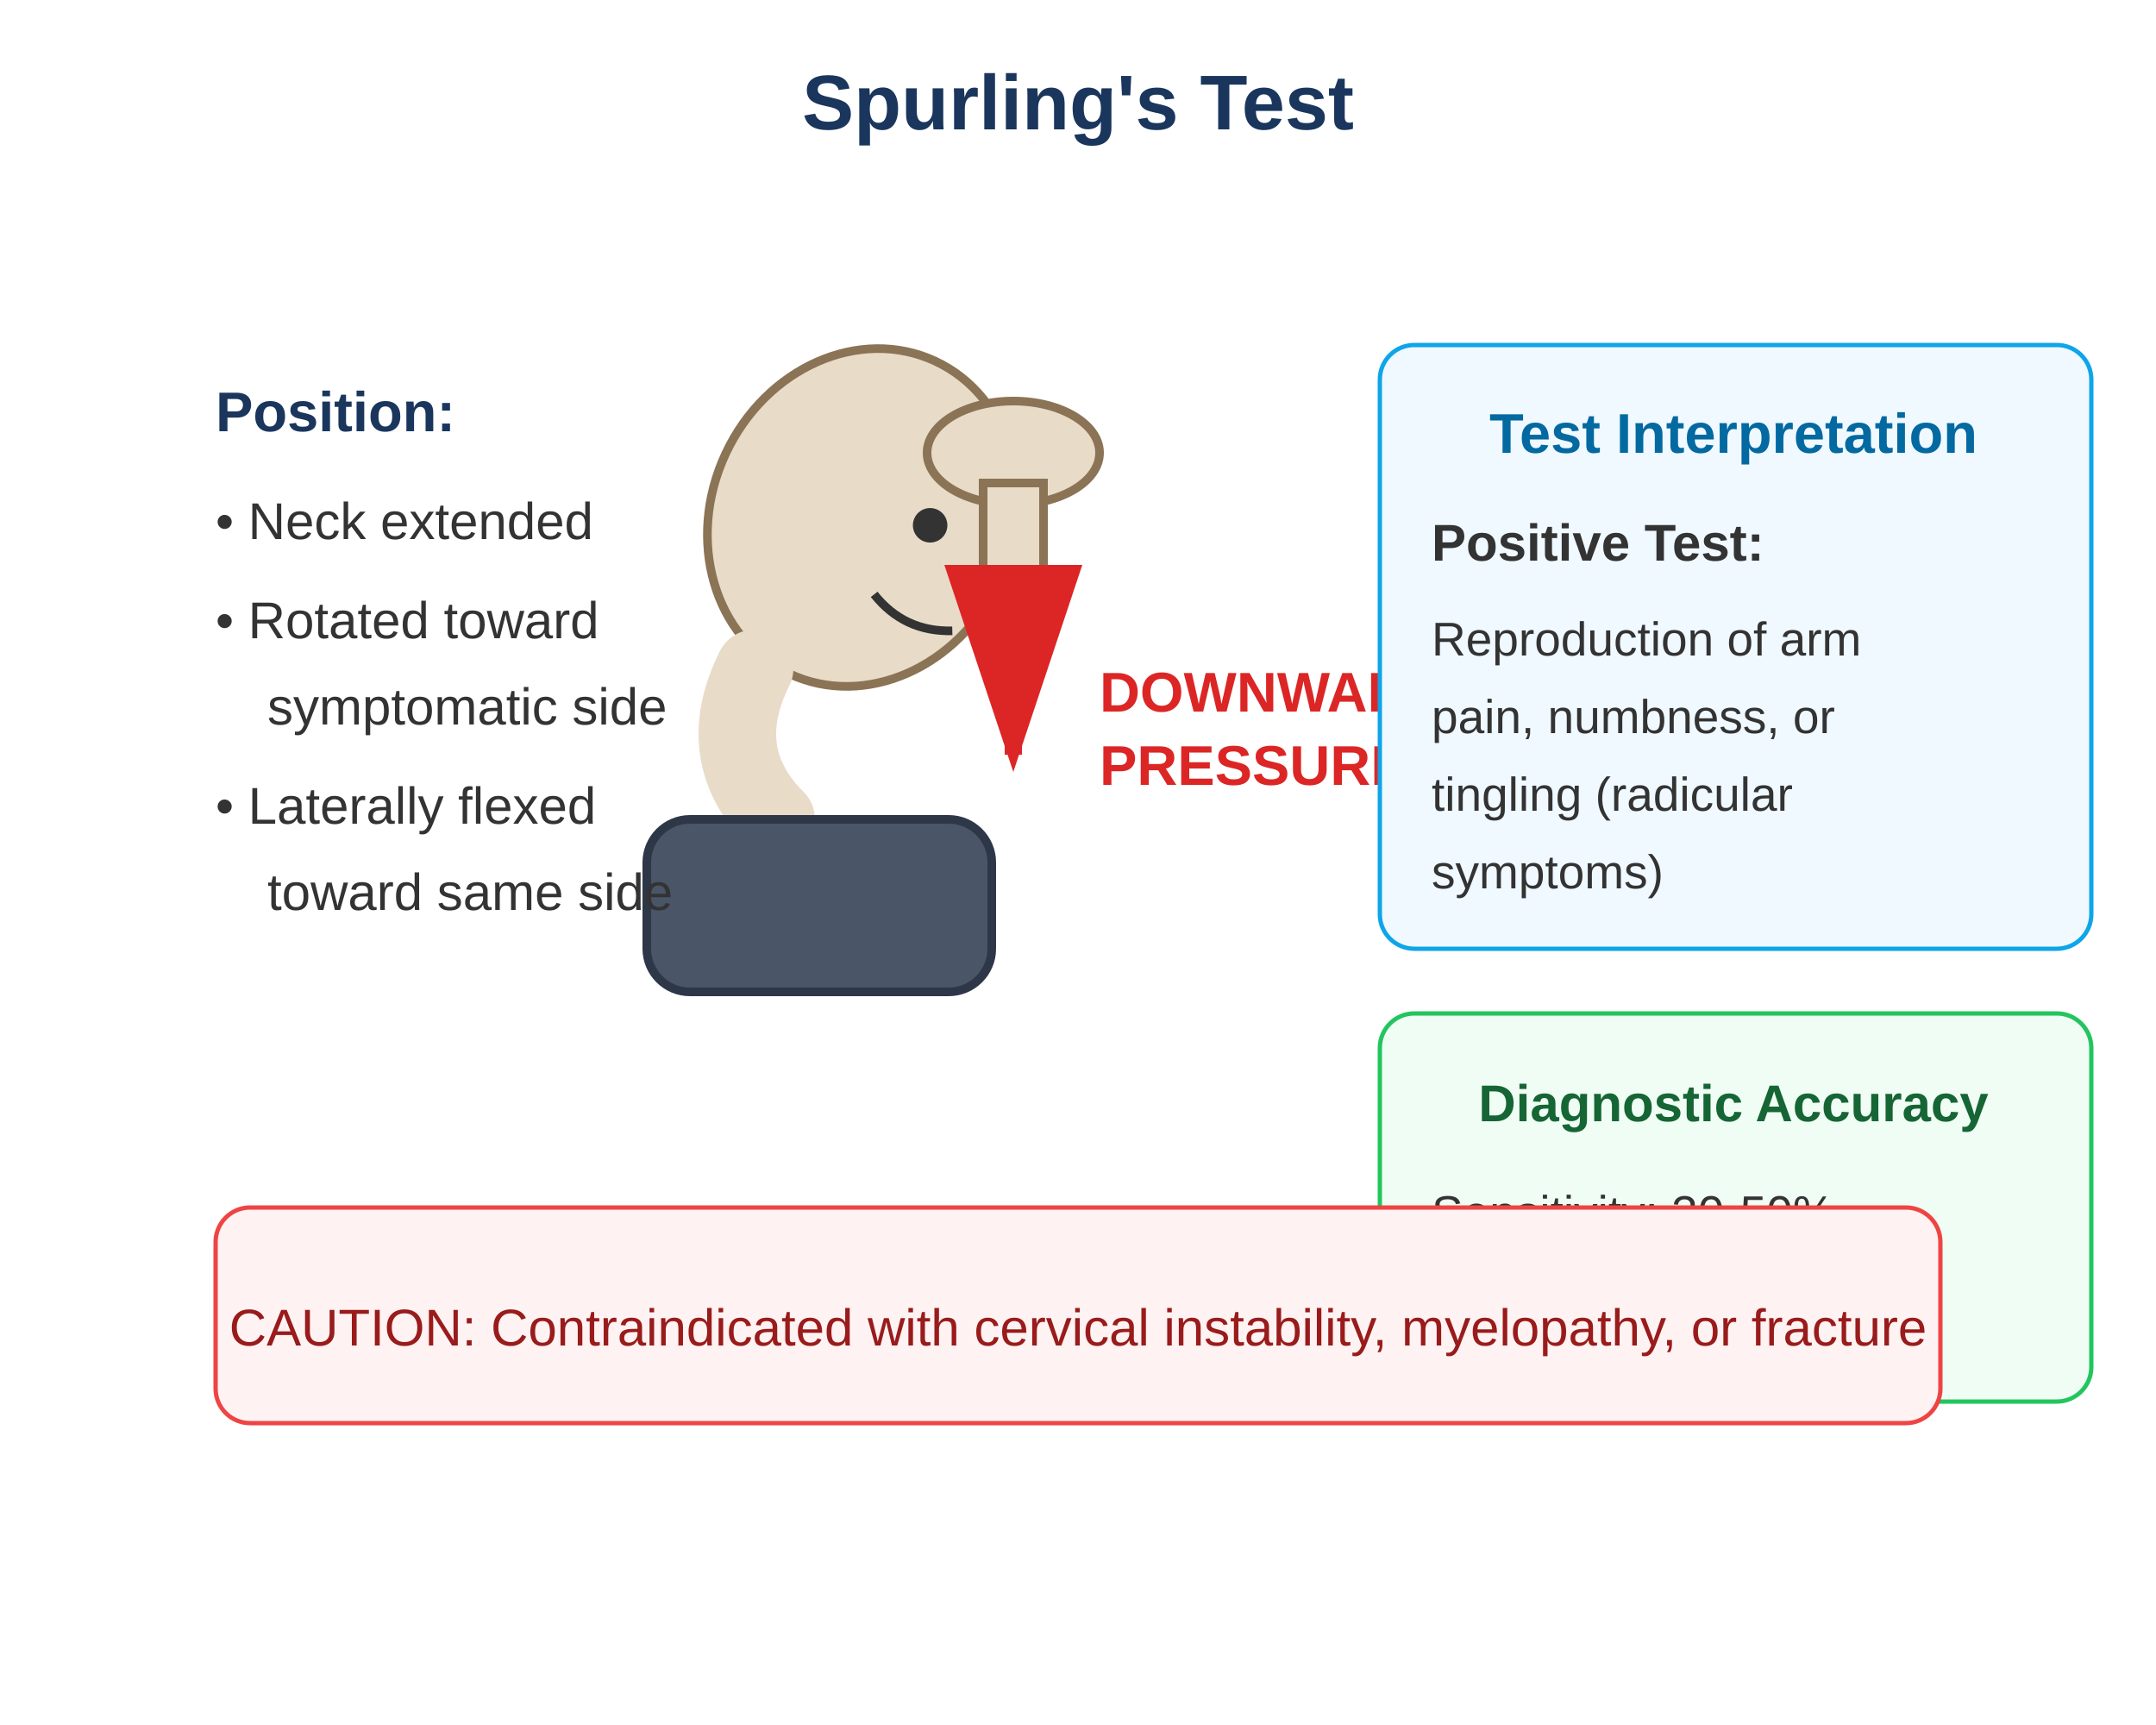
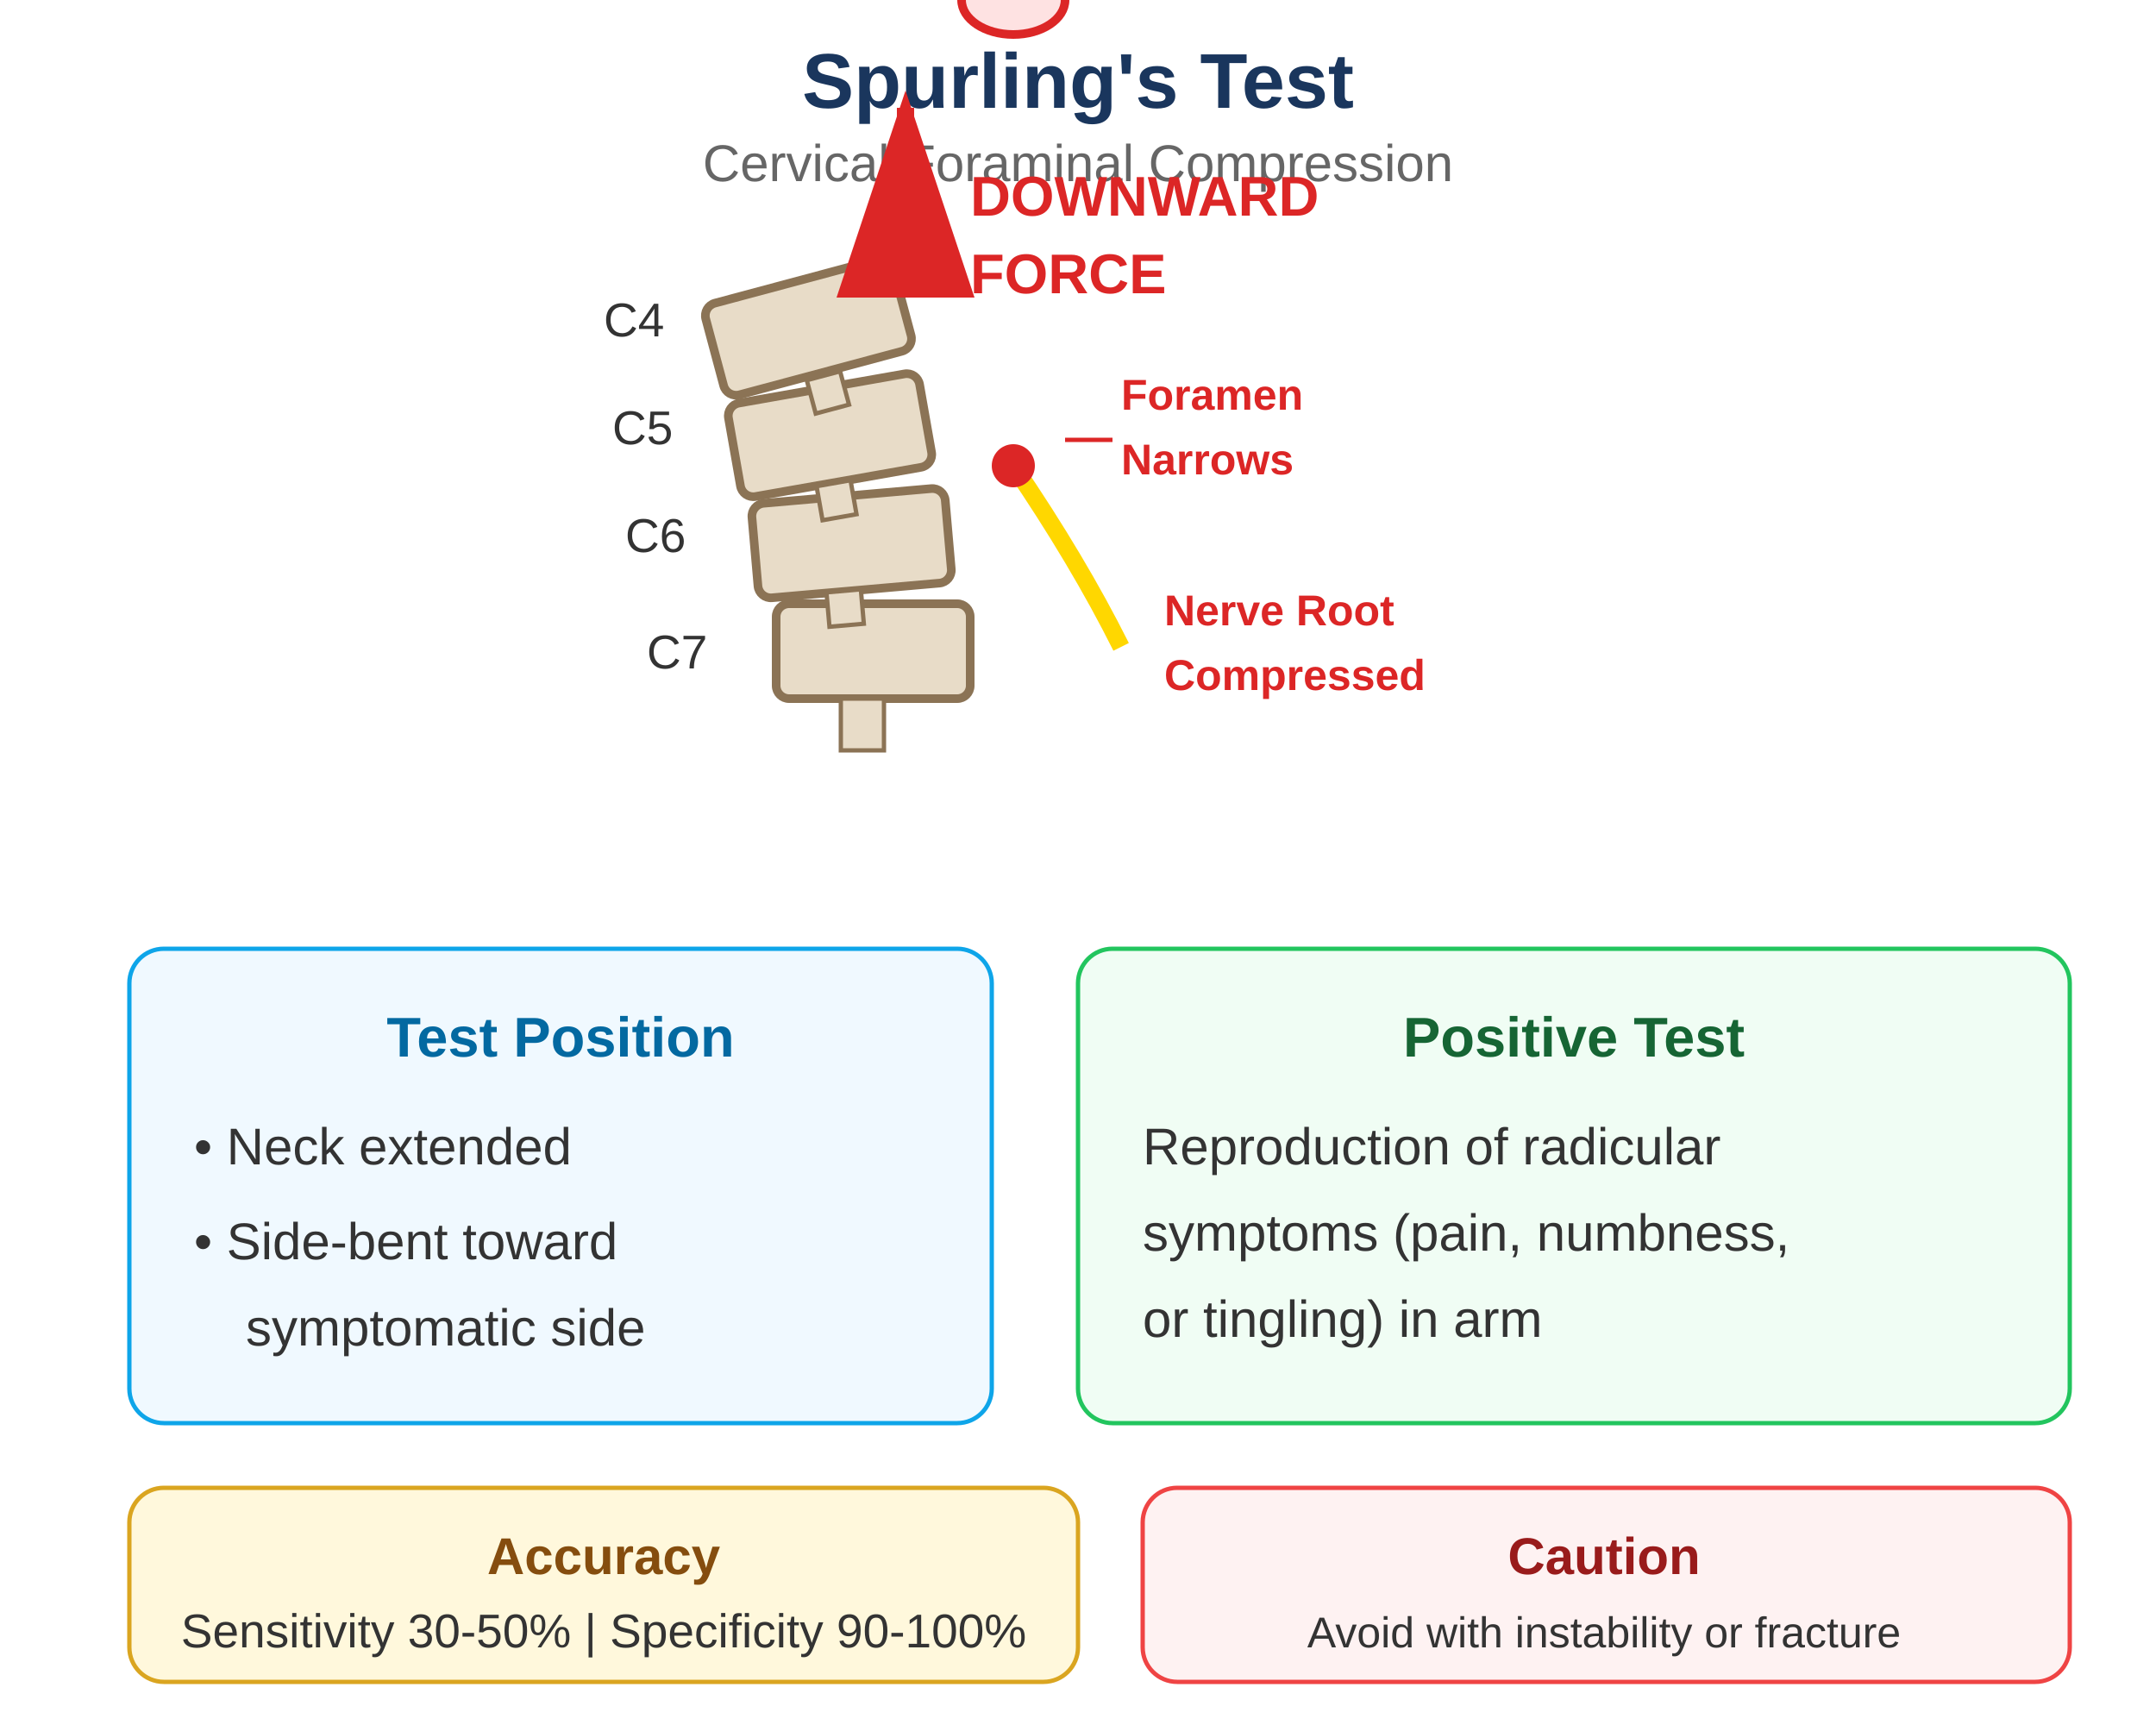
<svg xmlns="http://www.w3.org/2000/svg" viewBox="0 0 500 400">
  <rect width="500" height="400" fill="white" />
-   <text x="250" y="30" text-anchor="middle" font-family="Arial, sans-serif" font-size="18" font-weight="bold" fill="#1a365d">Spurling's Test</text>
-   <g transform="rotate(25 200 120)">
-     <ellipse cx="200" cy="120" rx="35" ry="40" fill="#e8dcc8" stroke="#8b7355" stroke-width="2" />
-     <circle cx="215" cy="115" r="4" fill="#333" />
-     <path d="M 210 135 Q 220 140 230 135" fill="none" stroke="#333" stroke-width="2" />
-   </g>
-   <path d="M 175 155 Q 165 175 180 190" fill="none" stroke="#e8dcc8" stroke-width="18" stroke-linecap="round" />
-   <rect x="150" y="190" width="80" height="40" rx="10" fill="#4a5568" stroke="#2d3748" stroke-width="2" />
-   <ellipse cx="235" cy="105" rx="20" ry="12" fill="#e8dcc8" stroke="#8b7355" stroke-width="2" />
-   <rect x="228" y="112" width="14" height="25" fill="#e8dcc8" stroke="#8b7355" stroke-width="2" />
-   <path d="M 235 140 L 235 175" stroke="#dc2626" stroke-width="4" fill="none" marker-end="url(#arrowhead)" />
-   <text x="255" y="165" font-family="Arial, sans-serif" font-size="13" fill="#dc2626" font-weight="bold">DOWNWARD</text>
-   <text x="255" y="182" font-family="Arial, sans-serif" font-size="13" fill="#dc2626" font-weight="bold">PRESSURE</text>
-   <text x="50" y="100" font-family="Arial, sans-serif" font-size="13" font-weight="bold" fill="#1a365d">Position:</text>
-   <text x="50" y="125" font-family="Arial, sans-serif" font-size="12" fill="#333">• Neck extended</text>
-   <text x="50" y="148" font-family="Arial, sans-serif" font-size="12" fill="#333">• Rotated toward</text>
-   <text x="62" y="168" font-family="Arial, sans-serif" font-size="12" fill="#333">symptomatic side</text>
-   <text x="50" y="191" font-family="Arial, sans-serif" font-size="12" fill="#333">• Laterally flexed</text>
-   <text x="62" y="211" font-family="Arial, sans-serif" font-size="12" fill="#333">toward same side</text>
-   <rect x="320" y="80" width="165" height="140" rx="8" fill="#f0f9ff" stroke="#0ea5e9" stroke-width="1" />
-   <text x="402" y="105" text-anchor="middle" font-family="Arial, sans-serif" font-size="13" font-weight="bold" fill="#0369a1">Test Interpretation</text>
-   <text x="332" y="130" font-family="Arial, sans-serif" font-size="12" font-weight="bold" fill="#333">Positive Test:</text>
-   <text x="332" y="152" font-family="Arial, sans-serif" font-size="11" fill="#333">Reproduction of arm</text>
-   <text x="332" y="170" font-family="Arial, sans-serif" font-size="11" fill="#333">pain, numbness, or</text>
-   <text x="332" y="188" font-family="Arial, sans-serif" font-size="11" fill="#333">tingling (radicular</text>
-   <text x="332" y="206" font-family="Arial, sans-serif" font-size="11" fill="#333">symptoms)</text>
-   <rect x="320" y="235" width="165" height="90" rx="8" fill="#f0fdf4" stroke="#22c55e" stroke-width="1" />
-   <text x="402" y="260" text-anchor="middle" font-family="Arial, sans-serif" font-size="12" font-weight="bold" fill="#166534">Diagnostic Accuracy</text>
-   <text x="332" y="285" font-family="Arial, sans-serif" font-size="11" fill="#333">Sensitivity: 30-50%</text>
-   <text x="332" y="305" font-family="Arial, sans-serif" font-size="11" fill="#333">Specificity: 90-100%</text>
+   <text x="250" y="25" text-anchor="middle" font-family="Arial, sans-serif" font-size="18" font-weight="bold" fill="#1a365d">Spurling's Test</text>
+   <text x="250" y="42" text-anchor="middle" font-family="Arial, sans-serif" font-size="12" fill="#666">Cervical Foraminal Compression</text>
+   <rect x="165" y="65" width="45" height="22" rx="3" fill="#e8dcc8" stroke="#8b7355" stroke-width="2" transform="rotate(-15 187 76)" />
+   <text x="140" y="78" font-family="Arial, sans-serif" font-size="11" fill="#333">C4</text>
+   <rect x="170" y="90" width="45" height="22" rx="3" fill="#e8dcc8" stroke="#8b7355" stroke-width="2" transform="rotate(-10 192 101)" />
+   <text x="142" y="103" font-family="Arial, sans-serif" font-size="11" fill="#333">C5</text>
+   <rect x="175" y="115" width="45" height="22" rx="3" fill="#e8dcc8" stroke="#8b7355" stroke-width="2" transform="rotate(-5 197 126)" />
+   <text x="145" y="128" font-family="Arial, sans-serif" font-size="11" fill="#333">C6</text>
+   <rect x="180" y="140" width="45" height="22" rx="3" fill="#e8dcc8" stroke="#8b7355" stroke-width="2" />
+   <text x="150" y="155" font-family="Arial, sans-serif" font-size="11" fill="#333">C7</text>
+   <rect x="188" y="87" width="8" height="8" fill="#e8dcc8" stroke="#8b7355" stroke-width="1" transform="rotate(-15 192 91)" />
+   <rect x="190" y="112" width="8" height="8" fill="#e8dcc8" stroke="#8b7355" stroke-width="1" transform="rotate(-10 194 116)" />
+   <rect x="192" y="137" width="8" height="8" fill="#e8dcc8" stroke="#8b7355" stroke-width="1" transform="rotate(-5 196 141)" />
+   <rect x="195" y="162" width="10" height="12" fill="#e8dcc8" stroke="#8b7355" stroke-width="1" />
+   <ellipse cx="235" y="102" rx="12" ry="8" fill="#fee2e2" stroke="#dc2626" stroke-width="2" />
+   <text x="260" y="95" font-family="Arial, sans-serif" font-size="10" fill="#dc2626" font-weight="bold">Foramen</text>
+   <text x="260" y="110" font-family="Arial, sans-serif" font-size="10" fill="#dc2626" font-weight="bold">Narrows</text>
+   <line x1="247" y1="102" x2="258" y2="102" stroke="#dc2626" stroke-width="1" />
+   <path d="M 235 108 Q 250 130 260 150" fill="none" stroke="#ffd700" stroke-width="4" />
+   <circle cx="235" cy="108" r="5" fill="#dc2626" />
+   <text x="270" y="145" font-family="Arial, sans-serif" font-size="10" fill="#dc2626" font-weight="bold">Nerve Root</text>
+   <text x="270" y="160" font-family="Arial, sans-serif" font-size="10" fill="#dc2626" font-weight="bold">Compressed</text>
+   <path d="M 210 55 L 210 25" stroke="#dc2626" stroke-width="4" fill="none" marker-end="url(#arrowhead)" />
+   <text x="225" y="50" font-family="Arial, sans-serif" font-size="13" fill="#dc2626" font-weight="bold">DOWNWARD</text>
+   <text x="225" y="68" font-family="Arial, sans-serif" font-size="13" fill="#dc2626" font-weight="bold">FORCE</text>
+   <rect x="30" y="220" width="200" height="110" rx="8" fill="#f0f9ff" stroke="#0ea5e9" stroke-width="1" />
+   <text x="130" y="245" text-anchor="middle" font-family="Arial, sans-serif" font-size="13" font-weight="bold" fill="#0369a1">Test Position</text>
+   <text x="45" y="270" font-family="Arial, sans-serif" font-size="12" fill="#333">• Neck extended</text>
+   <text x="45" y="292" font-family="Arial, sans-serif" font-size="12" fill="#333">• Side-bent toward</text>
+   <text x="57" y="312" font-family="Arial, sans-serif" font-size="12" fill="#333">symptomatic side</text>
+   <rect x="250" y="220" width="230" height="110" rx="8" fill="#f0fdf4" stroke="#22c55e" stroke-width="1" />
+   <text x="365" y="245" text-anchor="middle" font-family="Arial, sans-serif" font-size="13" font-weight="bold" fill="#166534">Positive Test</text>
+   <text x="265" y="270" font-family="Arial, sans-serif" font-size="12" fill="#333">Reproduction of radicular</text>
+   <text x="265" y="290" font-family="Arial, sans-serif" font-size="12" fill="#333">symptoms (pain, numbness,</text>
+   <text x="265" y="310" font-family="Arial, sans-serif" font-size="12" fill="#333">or tingling) in arm</text>
+   <rect x="30" y="345" width="220" height="45" rx="8" fill="#fff8dc" stroke="#daa520" stroke-width="1" />
+   <text x="140" y="365" text-anchor="middle" font-family="Arial, sans-serif" font-size="12" font-weight="bold" fill="#854d0e">Accuracy</text>
+   <text x="140" y="382" text-anchor="middle" font-family="Arial, sans-serif" font-size="11" fill="#333">Sensitivity 30-50% | Specificity 90-100%</text>
+   <rect x="265" y="345" width="215" height="45" rx="8" fill="#fef2f2" stroke="#ef4444" stroke-width="1" />
+   <text x="372" y="365" text-anchor="middle" font-family="Arial, sans-serif" font-size="12" font-weight="bold" fill="#991b1b">Caution</text>
+   <text x="372" y="382" text-anchor="middle" font-family="Arial, sans-serif" font-size="10" fill="#333">Avoid with instability or fracture</text>
  <defs>
    <marker id="arrowhead" markerWidth="12" markerHeight="8" refX="11" refY="4" orient="auto">
      <polygon points="0 0, 12 4, 0 8" fill="#dc2626" />
    </marker>
  </defs>
-   <rect x="50" y="280" width="400" height="50" rx="8" fill="#fef2f2" stroke="#ef4444" stroke-width="1" />
-   <text x="250" y="312" text-anchor="middle" font-family="Arial, sans-serif" font-size="12" fill="#991b1b">CAUTION: Contraindicated with cervical instability, myelopathy, or fracture</text>
</svg>
